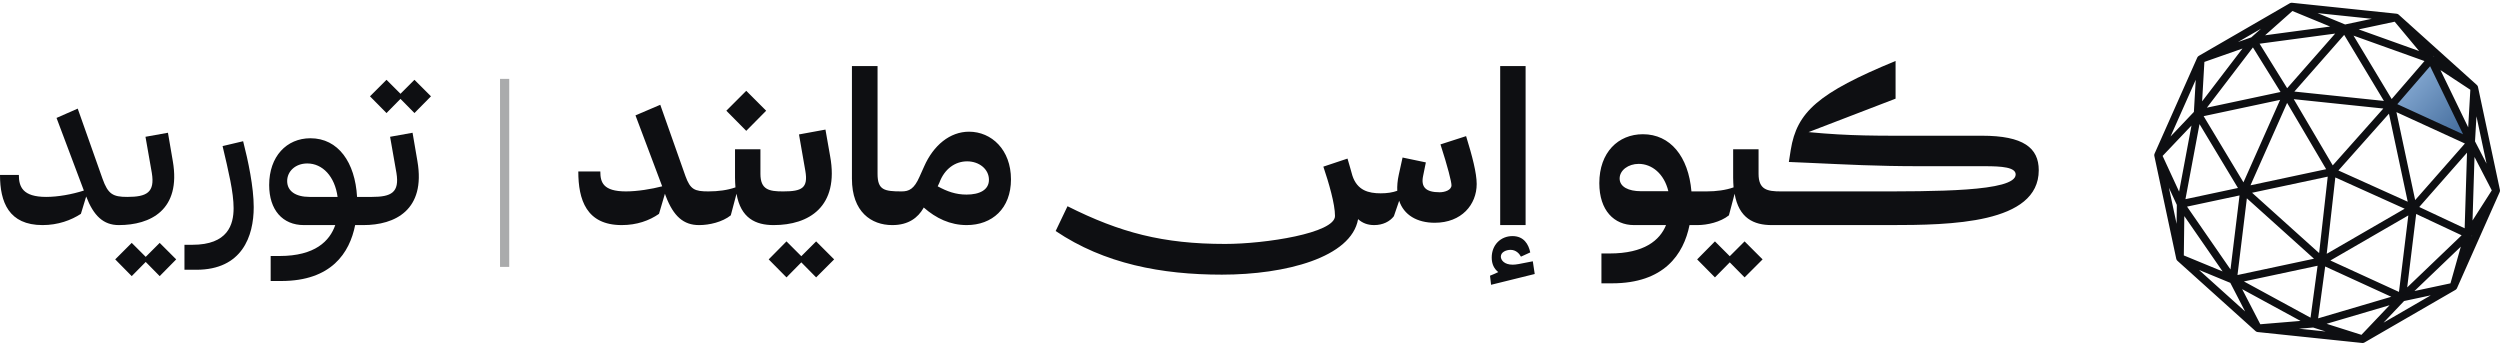
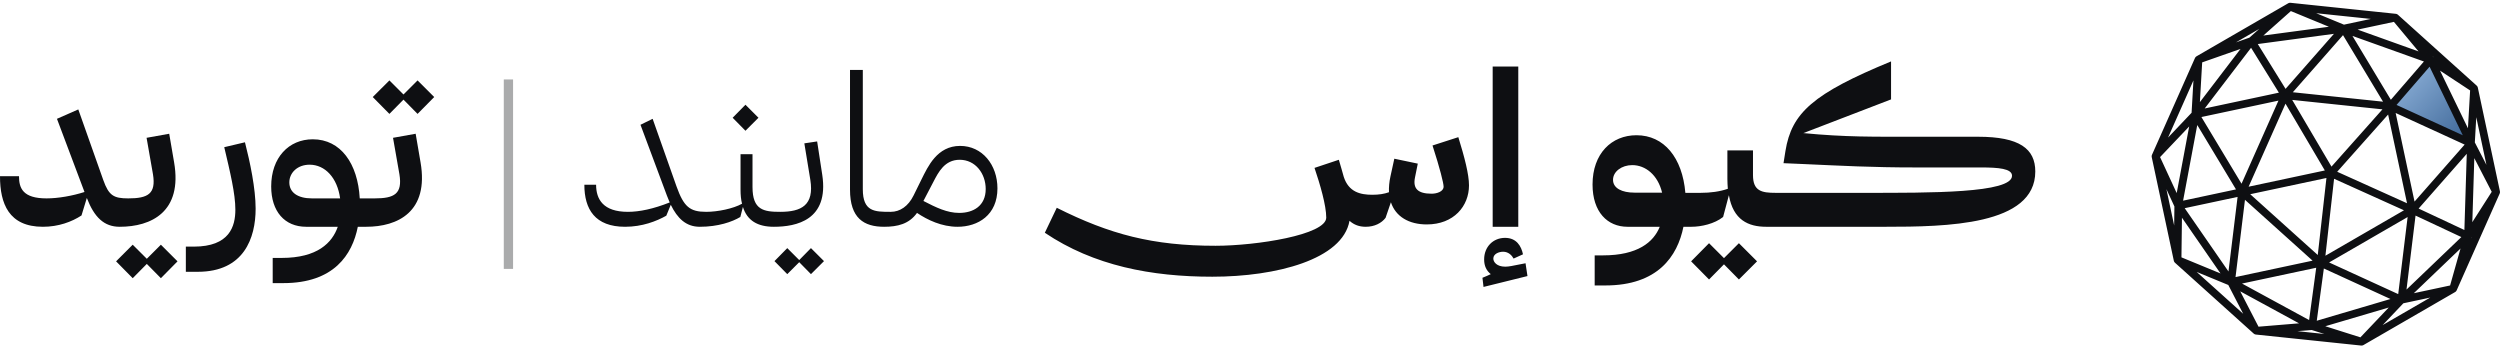
- <svg xmlns="http://www.w3.org/2000/svg" viewBox="2.3 11.3 1086.03 150.19" role="img">
+ <svg xmlns="http://www.w3.org/2000/svg" viewBox="2.3 11.3 1077.93 150.19" role="img">
  <defs>
    <linearGradient id="tawreed-lockup-ar-ink-face" x1="0" y1="0" x2="1" y2="1">
      <stop offset="0" stop-color="#98BBE2" />
      <stop offset="1" stop-color="#3A6394" />
    </linearGradient>
  </defs>
-   <g class="mark" transform="translate(926.83 0) scale(0.72)">
+   <g class="mark" transform="translate(918.73 0) scale(0.72)">
    <polygon class="face" points="182.68,51.49 206.9,101.48 158.61,79.35" fill="url(#tawreed-lockup-ar-ink-face)" />
    <path class="sphere" d="M18 109.32L31.22 171.34M18 109.32L31.63 138.83M18 109.32L41.86 84.2M18 109.32L43.74 51.39M31.22 171.34L31.63 138.83M31.22 171.34L63.25 184.55M31.22 171.34L78.35 213.75M31.63 138.83L41.86 84.2M31.63 138.83L63.25 184.55M31.63 138.83L69.83 130.69M41.86 84.2L43.74 51.39M41.86 84.2L69.83 130.69M41.86 84.2L75.43 40.26M41.86 84.2L95.57 72.76M43.74 51.39L75.43 40.26M43.74 51.39L98.61 19.66M63.25 184.55L69.83 130.69M63.25 184.55L78.35 213.75M63.25 184.55L111.82 210.98M63.25 184.55L116.96 173.1M69.83 130.69L95.57 72.76M69.83 130.69L116.96 173.1M69.83 130.69L123.01 119.36M75.43 40.26L95.57 72.76M75.43 40.26L98.61 19.66M75.43 40.26L130.64 32.86M78.35 213.75L111.82 210.98M78.35 213.75L141.39 220.34M95.57 72.76L123.01 119.36M95.57 72.76L130.64 32.86M95.57 72.76L158.61 79.35M98.61 19.66L130.64 32.86M98.61 19.66L161.65 26.25M111.82 210.98L116.96 173.1M111.82 210.98L141.39 220.34M111.82 210.98L165.25 195.22M116.96 173.1L123.01 119.36M116.96 173.1L165.25 195.22M116.96 173.1L171.83 141.37M123.01 119.36L158.61 79.35M123.01 119.36L171.83 141.37M130.64 32.86L158.61 79.35M130.64 32.86L161.65 26.25M130.64 32.86L182.68 51.49M141.39 220.34L165.25 195.22M141.39 220.34L196.26 188.61M158.61 79.35L171.83 141.37M158.61 79.35L182.68 51.49M158.61 79.35L206.9 101.48M161.65 26.25L182.68 51.49M161.65 26.25L208.78 68.66M165.25 195.22L171.83 141.37M165.25 195.22L196.26 188.61M165.25 195.22L205.17 157M171.83 141.37L205.17 157M171.83 141.37L206.9 101.48M182.68 51.49L206.9 101.48M182.68 51.49L208.78 68.66M196.26 188.61L205.17 157M196.26 188.61L222 130.68M205.17 157L206.9 101.48M205.17 157L222 130.68M206.9 101.48L208.78 68.66M206.9 101.48L222 130.68M208.78 68.66L222 130.68" fill="none" stroke="#0E0F12" stroke-width="4.6" stroke-linecap="round" stroke-linejoin="round" />
  </g>
  <g class="text" transform="translate(0 0)">
    <path class="product" d="M10.49 -21.8H2.3C2.3 -10.03 6.07 0 20.79 0C27.51 0 33.21 -2.12 37.44 -4.88L39.74 -12.42C42.96 -4.05 47.2 0 53.91 0C56.3 0 57.59 -1.29 57.59 -3.68V-12.24C51.34 -12.24 49.22 -13.43 46.83 -20.15L36.06 -50.6L26.86 -46.55L38.73 -15C33.58 -13.34 27.42 -12.24 22.36 -12.24C12.14 -12.24 10.49 -16.65 10.49 -21.8ZM53.91 0C67.53 0 81.05 -6.44 77.37 -27.78L75.26 -40.11L65.5 -38.36L68.26 -22.63C69.64 -14.17 66.06 -12.24 57.59 -12.24C55.29 -12.24 53.91 -10.95 53.91 -8.56ZM59.52 22.17 65.6 16.01 71.67 22.17 78.84 14.9 71.67 7.73 65.6 13.8 59.52 7.73 52.35 14.9ZM98.99 -34.32C101.57 -23.37 103.78 -14.26 103.78 -7.36C103.78 -0.18 101.29 8.56 85.84 8.56H82.43V19.41H87.58C107.46 19.41 112.52 4.88 112.52 -7.82C112.52 -16.47 110.12 -27.88 107.92 -36.43ZM124.48 24.29C146.28 24.29 154.19 12.05 156.58 0H160.08C162.47 0 163.76 -1.29 163.76 -3.68V-12.24H157.41C156.58 -27.23 149.22 -37.72 137.17 -37.72C126.78 -37.72 119.23 -29.81 119.23 -17.39C119.23 -6.62 125.03 0 134.32 0H147.94C145.54 6.9 139.2 13.43 123.74 13.43H119.88V24.29ZM127.05 -19.14C127.05 -23.28 130.55 -26.77 135.79 -26.77C142.42 -26.77 147.75 -21.16 148.95 -12.24H136.8C130.64 -12.24 127.05 -14.81 127.05 -19.14ZM160.17 0C173.79 0 187.31 -6.44 183.63 -27.78L181.52 -40.11L171.76 -38.36L174.52 -22.63C175.9 -14.17 172.32 -12.24 163.85 -12.24C161.55 -12.24 160.17 -10.95 160.17 -8.56ZM170.2 -48.67 176.27 -54.83 182.34 -48.67 189.52 -55.94 182.34 -63.11 176.27 -57.04 170.2 -63.11 163.02 -55.94Z" transform="translate(0 109.08)" fill="#0E0F12" />
    <rect class="divider" x="219.52" y="45.56" width="4" height="81.68" fill="#0E0F12" fill-opacity="0.35" />
-     <path class="wordmark" d="M11.59 -23.28H2.02C2.02 -11.04 5.52 0 20.88 0C27.42 0 32.84 -1.93 37.08 -4.88L39.65 -13.62L40.02 -12.6C43.42 -3.68 47.84 0 54.46 0C57.13 0 58.51 -1.38 58.51 -4.05V-14.63C52.53 -14.63 50.69 -15.46 48.58 -21.25L37.63 -52.26L26.86 -47.66L38.46 -16.84C33.86 -15.64 27.69 -14.63 22.72 -14.63C12.7 -14.63 11.59 -18.68 11.59 -23.28ZM58.51 -14.63C55.94 -14.63 54.56 -13.25 54.56 -10.67V0C58.88 0 64.58 -1.29 68.26 -4.23L70.75 -13.62C72.59 -2.94 79.12 0 86.85 0C89.52 0 90.9 -1.38 90.9 -4.05V-14.63C84.92 -14.63 81.14 -15.36 81.14 -22.26V-32.94H70.1V-20.61C70.1 -19.14 70.2 -17.76 70.29 -16.38C66.88 -15.18 62.84 -14.63 58.51 -14.63ZM74.98 -40.94 83.63 -49.68 74.98 -58.33 66.33 -49.68ZM86.94 0C102.12 0 115.46 -7.91 111.41 -29.99L109.39 -41.49L97.89 -39.38L100.65 -23.55C101.94 -16.1 99.18 -14.63 91.08 -14.63C88.41 -14.63 86.94 -13.25 86.94 -10.58ZM92.46 22.72 98.9 16.19 105.34 22.72 113.16 14.9 105.34 7.08 98.9 13.52 92.46 7.08 84.73 14.9ZM138.37 0C141.04 0 142.42 -1.38 142.42 -4.05V-14.63C134.87 -14.63 132.02 -15.27 132.02 -22.26V-69.09H120.89V-20.15C120.89 -5.7 129.35 0 138.37 0ZM138.46 0C145.54 0 149.59 -3.31 151.89 -7.27L152.08 -7.64C157.41 -2.94 163.58 0 170.75 0C181.79 0 189.98 -7.18 189.98 -19.87C189.98 -32.75 181.52 -40.57 171.76 -40.57C163.48 -40.57 156.31 -34.68 152.26 -25.48L150.24 -20.98C147.94 -15.73 145.73 -14.63 142.51 -14.63H142.42C139.84 -14.63 138.46 -13.25 138.46 -10.67ZM158.15 -16.84 158.88 -18.4C161.09 -24.47 165.78 -27.69 170.94 -27.69C176.18 -27.69 180.41 -24.29 180.41 -19.69C180.41 -15.27 176.36 -13.25 170.66 -13.25C165.97 -13.25 162.2 -14.63 158.15 -16.84ZM214.54 -8.19 209.39 2.58C230.55 16.84 255.39 21.53 281.61 21.53C309.21 21.53 337.82 14.08 340.77 -2.58C342.7 -0.83 345 0 347.76 0C351.53 0 354.57 -1.56 356.32 -3.86L358.62 -10.58C360.64 -4.42 366.34 -1.01 374.07 -1.01C385.76 -1.01 392.29 -8.92 392.29 -17.85C392.29 -22.63 390.36 -29.99 387.69 -38.64L376.56 -35.05C379.78 -25.12 381.34 -18.77 381.34 -17.3C381.34 -15.18 378.4 -14.26 376.19 -14.26C370.21 -14.26 368 -16.47 369.01 -21.34L370.21 -27.23L360.09 -29.35L358.43 -21.8C357.88 -19.32 357.7 -16.93 357.79 -14.9C355.76 -14.17 353.46 -13.8 350.61 -13.8C345.37 -13.8 340.4 -15 338.28 -21.53C337.64 -23.74 337 -26.22 336.17 -28.89L325.68 -25.39C328.07 -18.31 330.74 -9.2 330.74 -3.96C330.74 3.5 300.47 8.19 282.99 8.19C256.04 8.19 237.45 3.31 214.54 -8.19ZM413.54 0V-69.09H402.5V0ZM398.54 25.94 417.5 21.25 416.67 15.73 410.5 16.93C409.49 17.11 408.66 17.2 407.93 17.2C404.25 17.2 402.78 15.18 402.78 13.71C402.78 11.68 405.17 10.76 407.01 10.76C409.31 10.76 410.78 12.33 411.52 13.71L415.56 11.87C414.83 8.37 412.8 4.78 407.84 4.78C402.68 4.78 398.82 8.65 398.82 14.08C398.82 16.93 399.83 18.95 401.67 20.42C400.66 20.88 399.56 21.44 398.08 21.99ZM451.08 25.3C473.71 25.3 482.17 12.7 484.75 0H488.15C490.82 0 492.2 -1.38 492.2 -4.05V-14.63H485.58C484.29 -29.81 476.38 -39.47 464.51 -39.47C453.74 -39.47 445.56 -31.56 445.56 -18.22C445.56 -6.35 452 0 460.64 0H474.54C471.87 6.62 465.06 12.33 450.06 12.33H446.48V25.3ZM454.39 -20.24C454.39 -23.83 458.16 -26.59 462.67 -26.59C468.37 -26.59 473.71 -22.36 475.55 -14.72H463.59C458.34 -14.72 454.39 -16.56 454.39 -20.24ZM492.11 -14.63C489.53 -14.63 488.15 -13.25 488.15 -10.67V0C492.48 0 498.18 -1.29 501.86 -4.23L504.34 -13.62C506.18 -2.94 512.72 0 520.44 0C523.11 0 524.49 -1.38 524.49 -4.05V-14.63C518.51 -14.63 514.74 -15.36 514.74 -22.26V-32.94H503.7V-20.61C503.7 -19.14 503.79 -17.76 503.88 -16.38C500.48 -15.18 496.43 -14.63 492.11 -14.63ZM495.79 22.72 502.23 16.19 508.67 22.72 516.49 14.9 508.67 7.08 502.23 13.52 495.79 7.08 488.06 14.9ZM528.72 -32.66 527.9 -27.42 536.45 -27.05C553.01 -26.31 565.89 -25.58 584.84 -25.58H613C620.45 -25.58 626.43 -25.12 626.43 -21.99C626.43 -14.44 590.92 -14.63 562.86 -14.63H524.49L520.54 -13.16V0H571.69C598 0 636.46 -0.55 636.46 -23.83C636.46 -33.58 629.74 -38.82 611.8 -38.82H585.12C566.72 -38.82 554.67 -38.64 536.45 -40.39L574.26 -54.92V-71.3C540.59 -57.41 531.39 -49.13 528.72 -32.66Z" transform="translate(251.5 109.08)" fill="#0E0F12" />
+     <path class="wordmark" d="M7.82 -18.12H2.76C2.76 -7.54 7.36 0 20.33 0C27.69 0 33.86 -2.39 38.09 -4.78L40.02 -9.48C42.87 -3.68 46.55 0 52.53 0C54.28 0 55.29 -0.92 55.29 -2.76V-6.44C48.21 -6.44 45.63 -8.65 42.5 -17.39L32.2 -46.55L26.96 -43.98L38.36 -13.43C38.73 -12.42 39.19 -11.41 39.56 -10.49C32.57 -7.73 26.59 -6.44 21.53 -6.44C10.86 -6.44 7.82 -11.87 7.82 -18.12ZM55.29 -6.44C53.54 -6.44 52.53 -5.52 52.53 -3.68V0C60.44 0 66.52 -2.12 70.01 -4.23L71.12 -8.56C72.96 -2.67 77.46 0 84.46 0C86.2 0 87.22 -0.92 87.22 -2.76V-6.44C80.13 -6.44 75.26 -7.18 75.26 -17.11V-31.28H70.1V-16.01C70.1 -13.71 70.29 -11.68 70.75 -9.94C66.98 -7.82 60.26 -6.44 55.29 -6.44ZM72.22 -41.4 77.83 -47.01 72.22 -52.62 66.7 -47.01ZM84.46 0C94.12 0 108.28 -2.85 105.34 -22.36L103.13 -36.8L97.61 -35.97L100.19 -20.24C101.94 -9.29 96.32 -6.44 87.22 -6.44C85.47 -6.44 84.46 -5.43 84.46 -3.68ZM90.25 20.42 95.4 15.27 100.46 20.42 106.08 14.81 100.46 9.2 95.4 14.35 90.25 9.2 84.73 14.81ZM132.02 0C133.77 0 134.78 -0.92 134.78 -2.76V-6.44C127.97 -6.44 122.82 -6.44 122.82 -16.19V-67.62H117.3V-16.01C117.3 -3.68 123.28 0 132.02 0ZM132.02 0C137.82 0 142.78 -1.2 146.19 -5.98C150.7 -2.94 156.86 0 163.67 0C172.5 0 180.87 -5.06 180.87 -16.56C180.87 -26.68 174.34 -34.87 164.77 -34.87C154.84 -34.87 150.88 -25.94 148.12 -20.42L144.72 -13.52C142.42 -8.83 138.83 -6.44 134.87 -6.44H134.78C133.03 -6.44 132.02 -5.52 132.02 -3.68ZM148.95 -11.13 153.27 -19.41C155.39 -23.46 158.06 -28.89 164.59 -28.89C171.4 -28.89 175.81 -22.91 175.81 -16.28C175.81 -9.02 170.48 -5.98 164.4 -5.98C159.16 -5.98 154.47 -8.28 148.95 -11.13ZM206.45 -8.19 201.3 2.58C222.46 16.84 247.3 21.53 273.52 21.53C301.12 21.53 329.73 14.08 332.67 -2.58C334.6 -0.83 336.9 0 339.66 0C343.44 0 346.47 -1.56 348.22 -3.86L350.52 -10.58C352.54 -4.42 358.25 -1.01 365.98 -1.01C377.66 -1.01 384.19 -8.92 384.19 -17.85C384.19 -22.63 382.26 -29.99 379.59 -38.64L368.46 -35.05C371.68 -25.12 373.24 -18.77 373.24 -17.3C373.24 -15.18 370.3 -14.26 368.09 -14.26C362.11 -14.26 359.9 -16.47 360.92 -21.34L362.11 -27.23L351.99 -29.35L350.34 -21.8C349.78 -19.32 349.6 -16.93 349.69 -14.9C347.67 -14.17 345.37 -13.8 342.52 -13.8C337.27 -13.8 332.3 -15 330.19 -21.53C329.54 -23.74 328.9 -26.22 328.07 -28.89L317.58 -25.39C319.98 -18.31 322.64 -9.2 322.64 -3.96C322.64 3.5 292.38 8.19 274.9 8.19C247.94 8.19 229.36 3.31 206.45 -8.19ZM405.44 0V-69.09H394.4V0ZM390.45 25.94 409.4 21.25 408.57 15.73 402.41 16.93C401.4 17.11 400.57 17.2 399.83 17.2C396.15 17.2 394.68 15.18 394.68 13.71C394.68 11.68 397.07 10.76 398.91 10.76C401.21 10.76 402.68 12.33 403.42 13.71L407.47 11.87C406.73 8.37 404.71 4.78 399.74 4.78C394.59 4.78 390.72 8.65 390.72 14.08C390.72 16.93 391.74 18.95 393.58 20.42C392.56 20.88 391.46 21.44 389.99 21.99ZM442.98 25.3C465.61 25.3 474.08 12.7 476.65 0H480.06C482.72 0 484.1 -1.38 484.1 -4.05V-14.63H477.48C476.19 -29.81 468.28 -39.47 456.41 -39.47C445.65 -39.47 437.46 -31.56 437.46 -18.22C437.46 -6.35 443.9 0 452.55 0H466.44C463.77 6.62 456.96 12.33 441.97 12.33H438.38V25.3ZM446.29 -20.24C446.29 -23.83 450.06 -26.59 454.57 -26.59C460.28 -26.59 465.61 -22.36 467.45 -14.72H455.49C450.25 -14.72 446.29 -16.56 446.29 -20.24ZM484.01 -14.63C481.44 -14.63 480.06 -13.25 480.06 -10.67V0C484.38 0 490.08 -1.29 493.76 -4.23L496.25 -13.62C498.09 -2.94 504.62 0 512.35 0C515.02 0 516.4 -1.38 516.4 -4.05V-14.63C510.42 -14.63 506.64 -15.36 506.64 -22.26V-32.94H495.6V-20.61C495.6 -19.14 495.7 -17.76 495.79 -16.38C492.38 -15.18 488.34 -14.63 484.01 -14.63ZM487.69 22.72 494.13 16.19 500.57 22.72 508.39 14.9 500.57 7.08 494.13 13.52 487.69 7.08 479.96 14.9ZM520.63 -32.66 519.8 -27.42 528.36 -27.05C544.92 -26.31 557.8 -25.58 576.75 -25.58H604.9C612.35 -25.58 618.33 -25.12 618.33 -21.99C618.33 -14.44 582.82 -14.63 554.76 -14.63H516.4L512.44 -13.16V0H563.59C589.9 0 628.36 -0.55 628.36 -23.83C628.36 -33.58 621.64 -38.82 603.7 -38.82H577.02C558.62 -38.82 546.57 -38.64 528.36 -40.39L566.17 -54.92V-71.3C532.5 -57.41 523.3 -49.13 520.63 -32.66Z" transform="translate(251.5 109.08)" fill="#0E0F12" />
  </g>
</svg>
